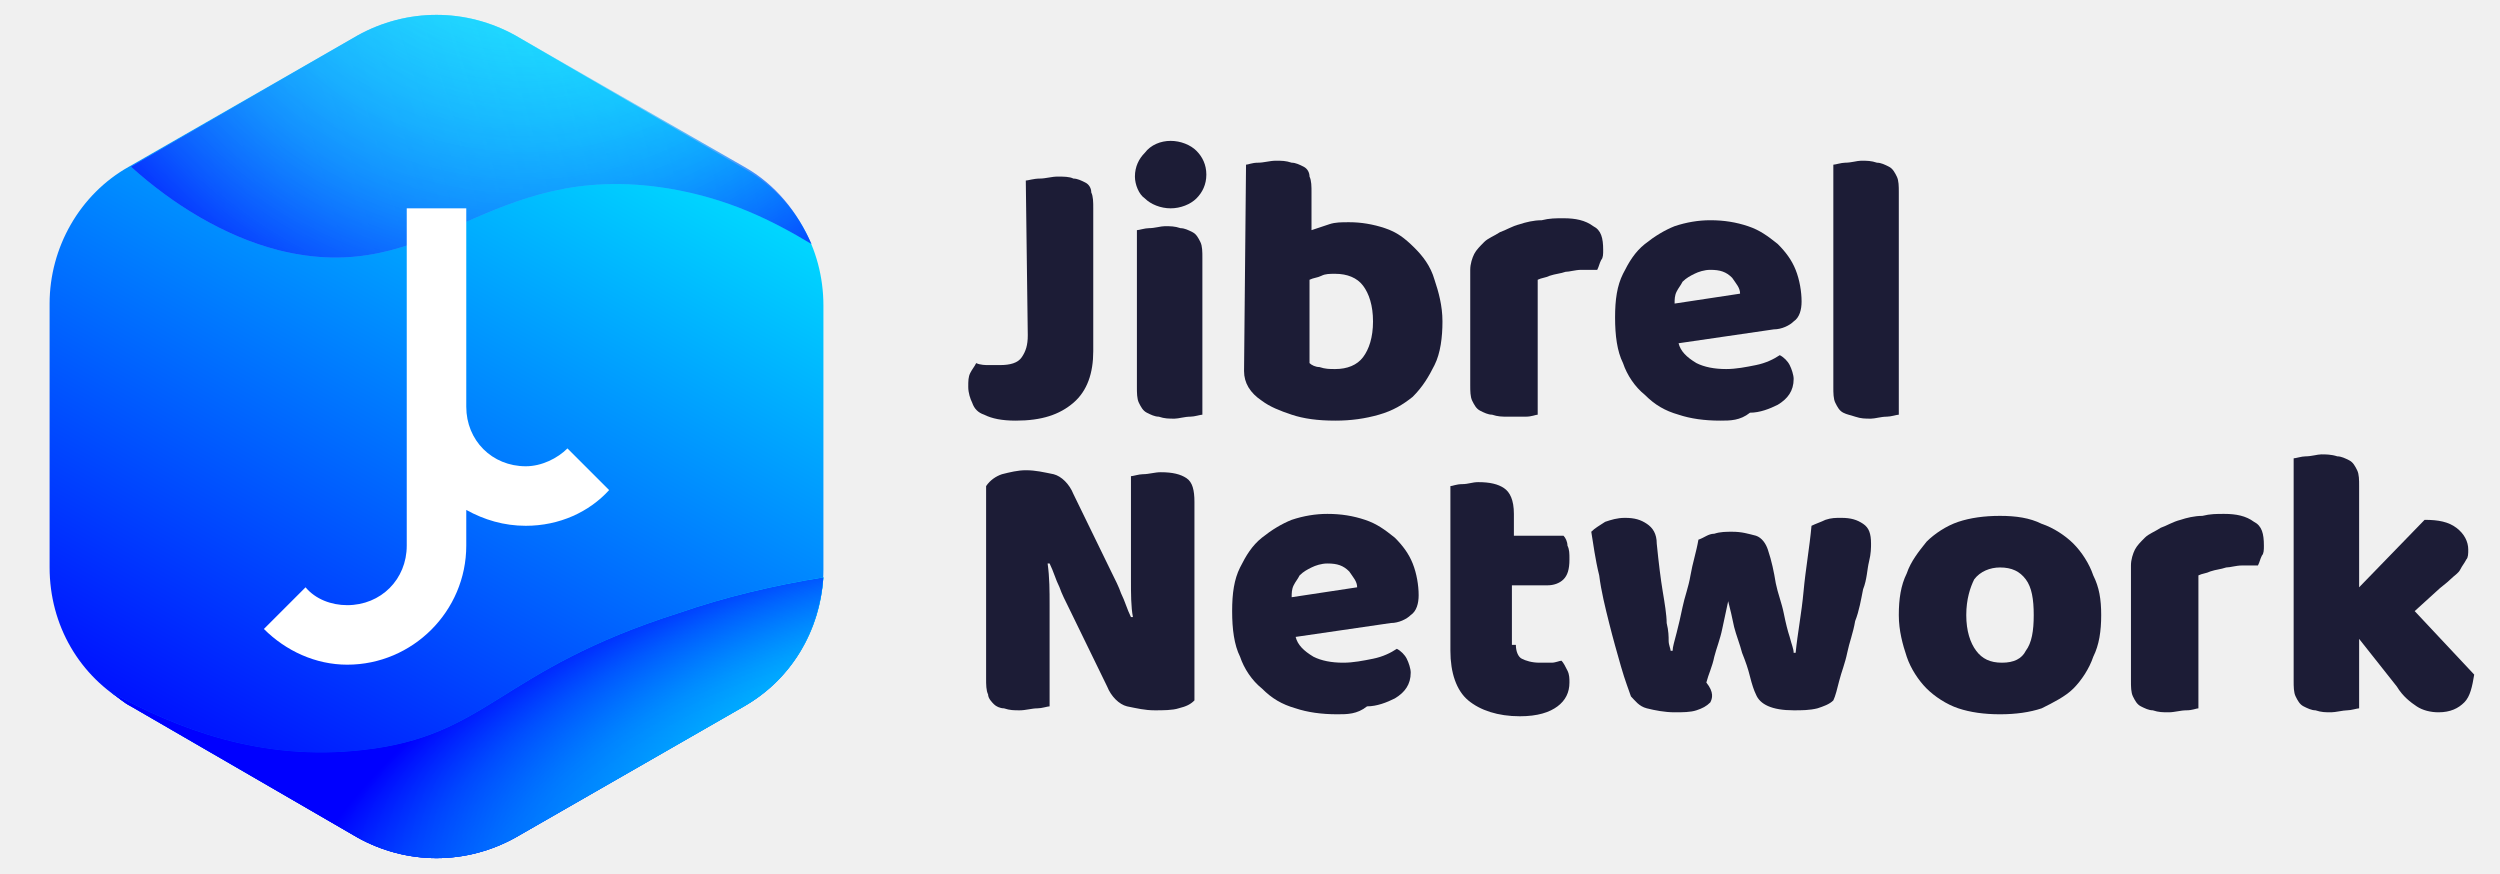
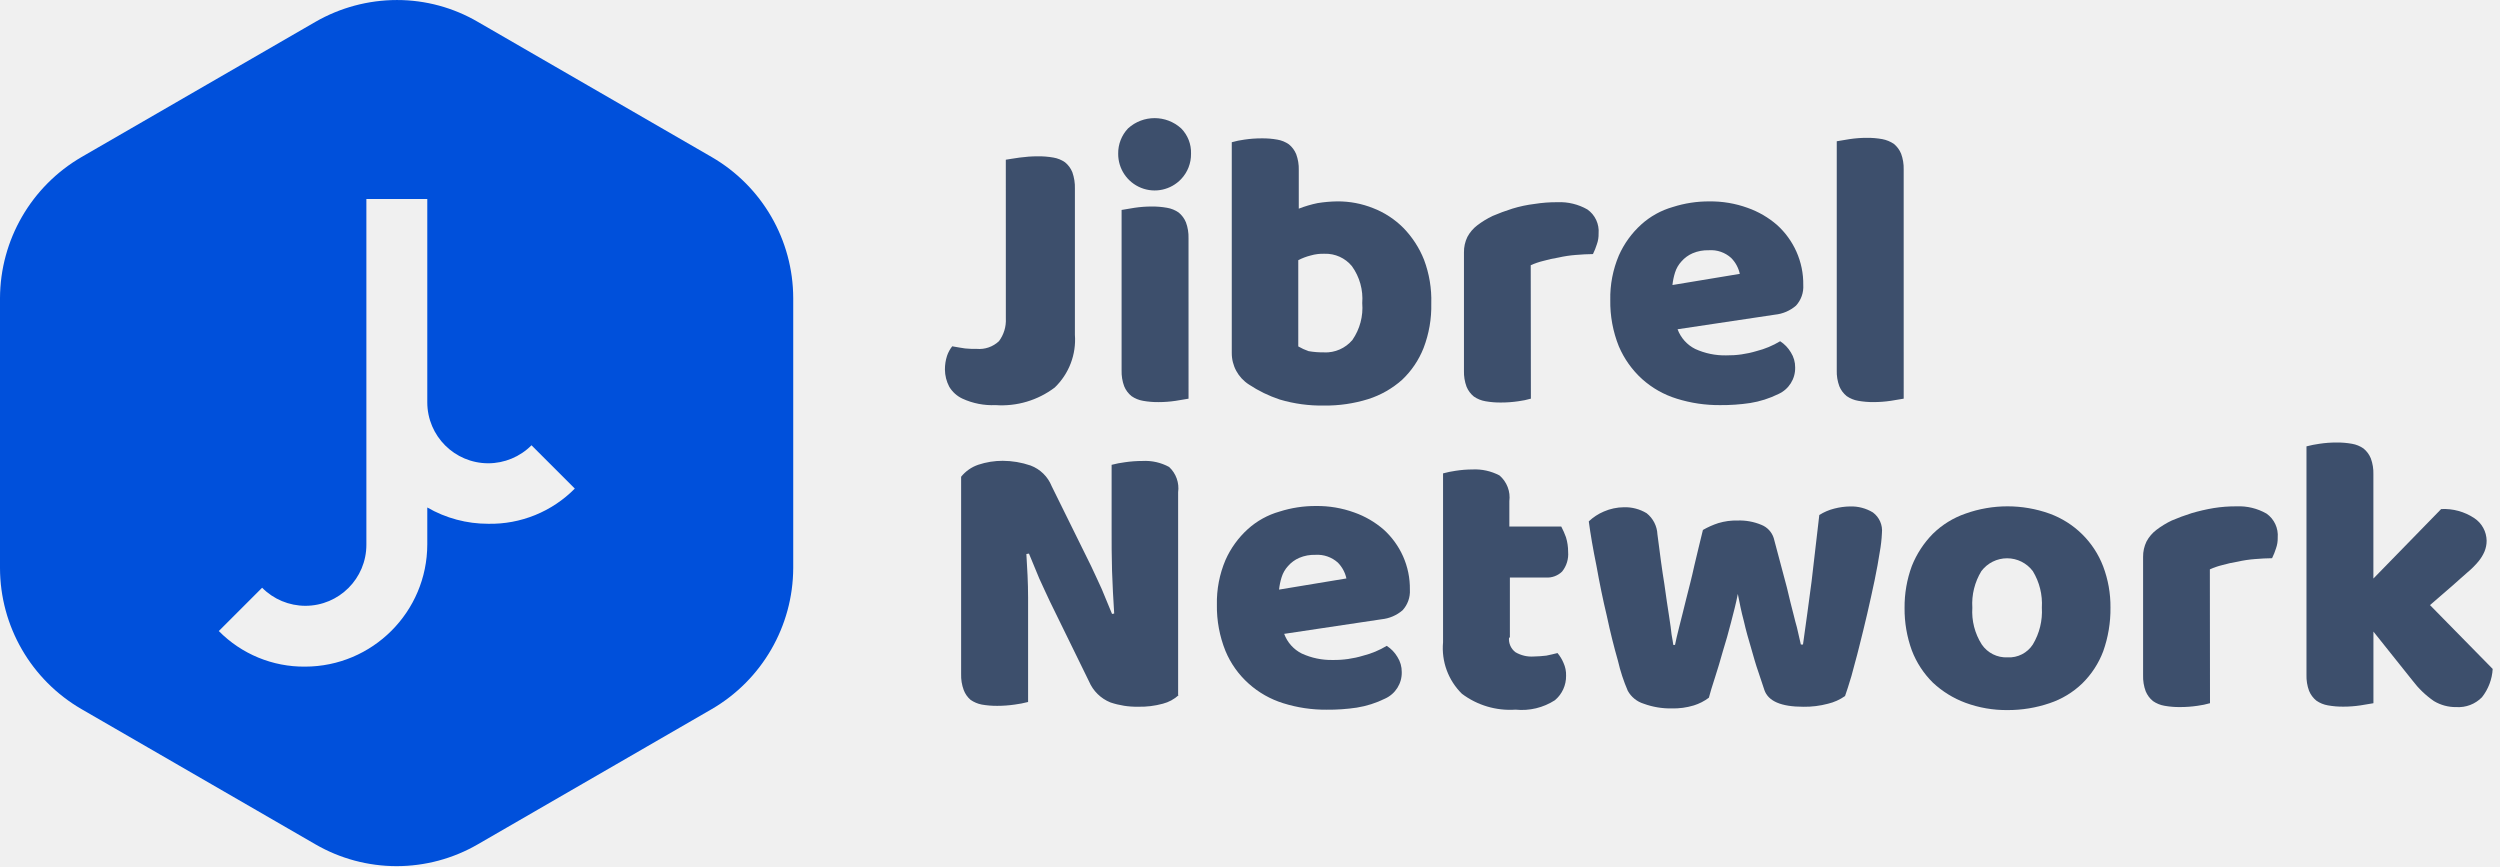
- <svg xmlns="http://www.w3.org/2000/svg" version="1.1" id="Layer_1" x="0px" y="0px" viewBox="0 0 126 44" style="enable-background:new 0 0 126 44;" xml:space="preserve">
-   <style type="text/css">
- 	.st0{fill:url(#SVGID_1_);}
- 	.st1{fill:url(#SVGID_2_);}
- 	.st2{fill:url(#SVGID_3_);}
- 	.st3{fill:url(#SVGID_4_);}
- 	.st4{fill:url(#SVGID_5_);}
- 	.st5{fill:url(#SVGID_6_);}
- 	.st6{fill:#FFFFFF;}
- 	.st7{fill:#1C1C36;}
- </style>
-   <g>
-     <linearGradient id="SVGID_1_" gradientUnits="userSpaceOnUse" x1="-181.34" y1="-128.452" x2="-140.428" y2="-103.582" gradientTransform="matrix(0.866 -0.5 -0.5 -0.866 103.9282 -160.0295)">
-       <stop offset="0" style="stop-color:#0000FF" />
-       <stop offset="1" style="stop-color:#00FFFF" />
-     </linearGradient>
-     <path class="st0" d="M18,1.8L6.5,8.4c-2.5,1.4-4,4.1-4,6.9v13.3c0,2.9,1.5,5.5,4,6.9L18,42.2c2.5,1.4,5.5,1.4,8,0l11.5-6.6   c2.5-1.4,4-4.1,4-6.9V15.4c0-2.9-1.5-5.5-4-6.9L26,1.8C23.5,0.4,20.5,0.4,18,1.8z" />
-     <radialGradient id="SVGID_2_" cx="-80.623" cy="8.67" r="148.142" gradientTransform="matrix(1 0 0 -1 0 44.94)" gradientUnits="userSpaceOnUse">
-       <stop offset="0" style="stop-color:#0000FF" />
-       <stop offset="1" style="stop-color:#FFFFFF;stop-opacity:0" />
-     </radialGradient>
-     <path class="st1" d="M33.7,9.5c3,0.5,5.2,1.6,7.2,2.8c-0.7-1.6-1.8-3-3.4-3.9L26,1.8c-2.5-1.4-5.5-1.4-8,0L6.6,8.4   c2.1,1.9,4.7,3.5,7.4,4.2C21.9,14.6,24.5,8,33.7,9.5z" />
-     <radialGradient id="SVGID_3_" cx="26.41" cy="53.704" r="29.401" gradientTransform="matrix(1 0 0 -1 0 44.94)" gradientUnits="userSpaceOnUse">
-       <stop offset="0" style="stop-color:#00FFFF;stop-opacity:0" />
-       <stop offset="9.987096e-02" style="stop-color:#00FAFF;stop-opacity:9.987096e-02" />
-       <stop offset="0.224" style="stop-color:#00EAFF;stop-opacity:0.224" />
-       <stop offset="0.36" style="stop-color:#00D1FF;stop-opacity:0.36" />
-       <stop offset="0.506" style="stop-color:#00AEFF;stop-opacity:0.506" />
-       <stop offset="0.658" style="stop-color:#0081FF;stop-opacity:0.658" />
-       <stop offset="0.817" style="stop-color:#0049FF;stop-opacity:0.817" />
-       <stop offset="0.978" style="stop-color:#0009FF;stop-opacity:0.978" />
-       <stop offset="1" style="stop-color:#0000FF" />
-     </radialGradient>
-     <path class="st2" d="M33.7,9.5c3,0.5,5.2,1.6,7.2,2.8c-0.7-1.6-1.8-3-3.4-3.9L26,1.8c-2.5-1.4-5.5-1.4-8,0L6.6,8.4   c2.1,1.9,4.7,3.5,7.4,4.2C21.9,14.6,24.5,8,33.7,9.5z" />
-     <linearGradient id="SVGID_4_" gradientUnits="userSpaceOnUse" x1="9.026" y1="-14.388" x2="35.117" y2="33.26" gradientTransform="matrix(1 0 0 -1 0 44.94)">
-       <stop offset="0" style="stop-color:#0000FF" />
-       <stop offset="1" style="stop-color:#00FFFF" />
-     </linearGradient>
-     <path class="st3" d="M18.3,37.8c-5.2,0.6-9.4-1.1-12.7-2.9c0.3,0.2,0.6,0.5,1,0.7L18,42.2c2.5,1.4,5.5,1.4,8,0l11.5-6.6   c2.4-1.4,3.8-3.8,4-6.5c-2.5,0.4-5,1-7.3,1.8C25.1,33.8,24.6,37.1,18.3,37.8z" />
-     <radialGradient id="SVGID_5_" cx="-113.712" cy="27.045" r="30.198" gradientTransform="matrix(0.8582 -0.5133 -0.8902 -1.4885 137.7592 25.2075)" gradientUnits="userSpaceOnUse">
-       <stop offset="0" style="stop-color:#0000FF" />
-       <stop offset="1" style="stop-color:#00FFFF" />
-     </radialGradient>
-     <path class="st4" d="M18.3,37.8c-5.2,0.6-9.4-1.1-12.7-2.9c0.3,0.2,0.6,0.5,1,0.7L18,42.2c2.5,1.4,5.5,1.4,8,0l11.5-6.6   c2.4-1.4,3.8-3.8,4-6.5c-2.5,0.4-5,1-7.3,1.8C25.1,33.8,24.6,37.1,18.3,37.8z" />
-     <radialGradient id="SVGID_6_" cx="-461.662" cy="103.369" r="17.773" gradientTransform="matrix(-0.4046 -0.9145 -1.507 0.6668 9.3352 -445.7966)" gradientUnits="userSpaceOnUse">
-       <stop offset="0" style="stop-color:#00FFFF;stop-opacity:0" />
-       <stop offset="9.987096e-02" style="stop-color:#00FAFF;stop-opacity:9.987096e-02" />
-       <stop offset="0.224" style="stop-color:#00EAFF;stop-opacity:0.224" />
-       <stop offset="0.36" style="stop-color:#00D1FF;stop-opacity:0.36" />
-       <stop offset="0.506" style="stop-color:#00AEFF;stop-opacity:0.506" />
-       <stop offset="0.658" style="stop-color:#0081FF;stop-opacity:0.658" />
-       <stop offset="0.817" style="stop-color:#0049FF;stop-opacity:0.817" />
-       <stop offset="0.978" style="stop-color:#0009FF;stop-opacity:0.978" />
-       <stop offset="1" style="stop-color:#0000FF" />
-     </radialGradient>
-     <path class="st5" d="M18.3,37.8c-5.2,0.6-9.4-1.1-12.7-2.9c0.3,0.2,0.6,0.5,1,0.7L18,42.2c2.5,1.4,5.5,1.4,8,0l11.5-6.6   c2.4-1.4,3.8-3.8,4-6.5c-2.5,0.4-5,1-7.3,1.8C25.1,33.8,24.6,37.1,18.3,37.8z" />
-     <path class="st6" d="M30.7,24.7l-2.1-2.1c-0.5,0.5-1.3,0.9-2.1,0.9c-1.7,0-3-1.3-3-3v-10h-3v17c0,1.7-1.3,3-3,3   c-0.8,0-1.6-0.3-2.1-0.9l-2.1,2.1c1.1,1.1,2.6,1.8,4.2,1.8c3.3,0,6-2.7,6-6v-1.8c0.9,0.5,1.9,0.8,3,0.8   C28.2,26.5,29.7,25.8,30.7,24.7z" />
-   </g>
-   <g>
-     <path class="st7" d="M51.7,9.1c0.1,0,0.4-0.1,0.7-0.1s0.6-0.1,0.9-0.1c0.3,0,0.6,0,0.8,0.1c0.2,0,0.4,0.1,0.6,0.2   C54.9,9.3,55,9.5,55,9.7c0.1,0.2,0.1,0.5,0.1,0.8v7.2c0,1.1-0.3,2-1,2.6s-1.6,0.9-2.9,0.9c-0.7,0-1.2-0.1-1.6-0.3   c-0.3-0.1-0.5-0.3-0.6-0.6c-0.1-0.2-0.2-0.5-0.2-0.8s0-0.5,0.1-0.7s0.2-0.3,0.3-0.5c0.2,0.1,0.5,0.1,0.6,0.1c0.2,0,0.4,0,0.6,0   c0.5,0,0.9-0.1,1.1-0.4c0.2-0.3,0.3-0.6,0.3-1.1L51.7,9.1L51.7,9.1z" />
-     <path class="st7" d="M57.2,8.9c0-0.5,0.2-0.9,0.5-1.2C58,7.3,58.5,7.1,59,7.1s1,0.2,1.3,0.5s0.5,0.7,0.5,1.2s-0.2,0.9-0.5,1.2   s-0.8,0.5-1.3,0.5s-1-0.2-1.3-0.5C57.4,9.8,57.2,9.3,57.2,8.9z M60.6,20.9c-0.1,0-0.4,0.1-0.6,0.1c-0.3,0-0.6,0.1-0.8,0.1   c-0.3,0-0.5,0-0.8-0.1c-0.2,0-0.4-0.1-0.6-0.2c-0.2-0.1-0.3-0.3-0.4-0.5c-0.1-0.2-0.1-0.5-0.1-0.8v-7.9c0.1,0,0.4-0.1,0.6-0.1   c0.3,0,0.6-0.1,0.8-0.1c0.3,0,0.5,0,0.8,0.1c0.2,0,0.4,0.1,0.6,0.2c0.2,0.1,0.3,0.3,0.4,0.5c0.1,0.2,0.1,0.5,0.1,0.8V20.9z" />
-     <path class="st7" d="M62.8,8.3c0.1,0,0.3-0.1,0.6-0.1s0.6-0.1,0.9-0.1s0.5,0,0.8,0.1c0.2,0,0.4,0.1,0.6,0.2C65.9,8.5,66,8.7,66,8.9   c0.1,0.2,0.1,0.5,0.1,0.8v1.9c0.3-0.1,0.6-0.2,0.9-0.3s0.6-0.1,1-0.1c0.6,0,1.2,0.1,1.8,0.3c0.6,0.2,1,0.5,1.5,1   c0.4,0.4,0.8,0.9,1,1.6c0.2,0.6,0.4,1.3,0.4,2.1c0,0.8-0.1,1.6-0.4,2.2s-0.6,1.1-1.1,1.6c-0.5,0.4-1,0.7-1.7,0.9   c-0.7,0.2-1.4,0.3-2.2,0.3c-0.9,0-1.6-0.1-2.2-0.3c-0.6-0.2-1.1-0.4-1.5-0.7c-0.6-0.4-0.9-0.9-0.9-1.5L62.8,8.3L62.8,8.3z    M67.3,18.6c0.6,0,1.1-0.2,1.4-0.6s0.5-1,0.5-1.8c0-0.8-0.2-1.4-0.5-1.8c-0.3-0.4-0.8-0.6-1.4-0.6c-0.3,0-0.5,0-0.7,0.1   S66.2,14,66,14.1v4.2c0.1,0.1,0.3,0.2,0.5,0.2C66.8,18.6,67,18.6,67.3,18.6z" />
-     <path class="st7" d="M77.5,20.9c-0.1,0-0.3,0.1-0.6,0.1s-0.6,0-0.9,0s-0.5,0-0.8-0.1c-0.2,0-0.4-0.1-0.6-0.2s-0.3-0.3-0.4-0.5   s-0.1-0.5-0.1-0.8v-5.8c0-0.3,0.1-0.6,0.2-0.8s0.3-0.4,0.5-0.6c0.2-0.2,0.5-0.3,0.8-0.5c0.3-0.1,0.6-0.3,1-0.4   c0.3-0.1,0.7-0.2,1.1-0.2c0.4-0.1,0.7-0.1,1.1-0.1c0.6,0,1.1,0.1,1.5,0.4c0.4,0.2,0.5,0.6,0.5,1.2c0,0.2,0,0.4-0.1,0.5   c-0.1,0.2-0.1,0.3-0.2,0.5c-0.3,0-0.5,0-0.8,0s-0.6,0.1-0.8,0.1c-0.3,0.1-0.5,0.1-0.8,0.2c-0.2,0.1-0.4,0.1-0.6,0.2   C77.5,14.1,77.5,20.9,77.5,20.9z" />
-     <path class="st7" d="M86.7,21.2c-0.8,0-1.5-0.1-2.1-0.3c-0.7-0.2-1.2-0.5-1.7-1c-0.5-0.4-0.9-1-1.1-1.6c-0.3-0.6-0.4-1.4-0.4-2.3   c0-0.9,0.1-1.6,0.4-2.2c0.3-0.6,0.6-1.1,1.1-1.5s1-0.7,1.5-0.9c0.6-0.2,1.2-0.3,1.8-0.3c0.7,0,1.3,0.1,1.9,0.3s1,0.5,1.5,0.9   c0.4,0.4,0.7,0.8,0.9,1.3c0.2,0.5,0.3,1.1,0.3,1.6c0,0.4-0.1,0.8-0.4,1c-0.2,0.2-0.6,0.4-1,0.4l-4.8,0.7c0.1,0.4,0.4,0.7,0.9,1   c0.4,0.2,0.9,0.3,1.5,0.3c0.5,0,1-0.1,1.5-0.2s0.9-0.3,1.2-0.5c0.2,0.1,0.4,0.3,0.5,0.5s0.2,0.5,0.2,0.7c0,0.6-0.3,1-0.8,1.3   c-0.4,0.2-0.9,0.4-1.4,0.4C87.7,21.2,87.2,21.2,86.7,21.2z M86.2,13.6c-0.3,0-0.6,0.1-0.8,0.2c-0.2,0.1-0.4,0.2-0.6,0.4   c-0.1,0.2-0.2,0.3-0.3,0.5c-0.1,0.2-0.1,0.4-0.1,0.6l3.3-0.5c0-0.3-0.2-0.5-0.4-0.8C87,13.7,86.7,13.6,86.2,13.6z" />
-     <path class="st7" d="M95.7,20.9c-0.1,0-0.4,0.1-0.6,0.1c-0.3,0-0.6,0.1-0.8,0.1c-0.3,0-0.5,0-0.8-0.1s-0.4-0.1-0.6-0.2   s-0.3-0.3-0.4-0.5s-0.1-0.5-0.1-0.8V8.3c0.1,0,0.4-0.1,0.6-0.1c0.3,0,0.6-0.1,0.8-0.1c0.3,0,0.5,0,0.8,0.1c0.2,0,0.4,0.1,0.6,0.2   c0.2,0.1,0.3,0.3,0.4,0.5s0.1,0.5,0.1,0.8V20.9z" />
-     <path class="st7" d="M60.2,35.3c-0.2,0.2-0.4,0.3-0.8,0.4c-0.3,0.1-0.8,0.1-1.2,0.1c-0.5,0-0.9-0.1-1.4-0.2c-0.4-0.1-0.8-0.5-1-1   l-1.9-3.9c-0.2-0.4-0.4-0.8-0.5-1.1c-0.2-0.4-0.3-0.8-0.5-1.2h-0.1c0.1,0.7,0.1,1.4,0.1,2.1c0,0.7,0,1.4,0,2.1v3   c-0.1,0-0.4,0.1-0.6,0.1c-0.3,0-0.6,0.1-0.9,0.1c-0.3,0-0.5,0-0.8-0.1c-0.2,0-0.4-0.1-0.5-0.2c-0.1-0.1-0.3-0.3-0.3-0.5   c-0.1-0.2-0.1-0.5-0.1-0.8v-9.7c0.2-0.3,0.5-0.5,0.8-0.6c0.4-0.1,0.8-0.2,1.2-0.2c0.5,0,0.9,0.1,1.4,0.2c0.4,0.1,0.8,0.5,1,1   l1.9,3.9c0.2,0.4,0.4,0.8,0.5,1.1c0.2,0.4,0.3,0.8,0.5,1.2h0.1C57,30.6,57,29.9,57,29.2c0-0.7,0-1.4,0-2.1V24   c0.1,0,0.4-0.1,0.6-0.1c0.3,0,0.6-0.1,0.9-0.1c0.6,0,1,0.1,1.3,0.3c0.3,0.2,0.4,0.6,0.4,1.2V35.3z" />
-     <path class="st7" d="M67.4,36c-0.8,0-1.5-0.1-2.1-0.3c-0.7-0.2-1.2-0.5-1.7-1c-0.5-0.4-0.9-1-1.1-1.6c-0.3-0.6-0.4-1.4-0.4-2.3   c0-0.9,0.1-1.6,0.4-2.2c0.3-0.6,0.6-1.1,1.1-1.5s1-0.7,1.5-0.9c0.6-0.2,1.2-0.3,1.8-0.3c0.7,0,1.3,0.1,1.9,0.3   c0.6,0.2,1,0.5,1.5,0.9c0.4,0.4,0.7,0.8,0.9,1.3c0.2,0.5,0.3,1.1,0.3,1.6c0,0.4-0.1,0.8-0.4,1c-0.2,0.2-0.6,0.4-1,0.4l-4.8,0.7   c0.1,0.4,0.4,0.7,0.9,1c0.4,0.2,0.9,0.3,1.5,0.3c0.5,0,1-0.1,1.5-0.2s0.9-0.3,1.2-0.5c0.2,0.1,0.4,0.3,0.5,0.5s0.2,0.5,0.2,0.7   c0,0.6-0.3,1-0.8,1.3c-0.4,0.2-0.9,0.4-1.4,0.4C68.4,36,67.9,36,67.4,36z M66.9,28.4c-0.3,0-0.6,0.1-0.8,0.2s-0.4,0.2-0.6,0.4   c-0.1,0.2-0.2,0.3-0.3,0.5s-0.1,0.4-0.1,0.6l3.3-0.5c0-0.3-0.2-0.5-0.4-0.8C67.7,28.5,67.4,28.4,66.9,28.4z" />
-     <path class="st7" d="M76.4,32.5c0,0.3,0.1,0.6,0.3,0.7c0.2,0.1,0.5,0.2,0.9,0.2c0.2,0,0.4,0,0.6,0s0.4-0.1,0.5-0.1   c0.1,0.1,0.2,0.3,0.3,0.5c0.1,0.2,0.1,0.4,0.1,0.6c0,0.5-0.2,0.9-0.6,1.2s-1,0.5-1.9,0.5c-1.1,0-2-0.3-2.6-0.8s-0.9-1.4-0.9-2.5   v-8.3c0.1,0,0.3-0.1,0.6-0.1c0.3,0,0.5-0.1,0.8-0.1c0.6,0,1,0.1,1.3,0.3c0.3,0.2,0.5,0.6,0.5,1.3V27h2.5c0.1,0.1,0.2,0.3,0.2,0.5   c0.1,0.2,0.1,0.4,0.1,0.7c0,0.5-0.1,0.8-0.3,1c-0.2,0.2-0.5,0.3-0.8,0.3h-1.8v3H76.4z" />
-     <path class="st7" d="M86.2,35.4c-0.2,0.2-0.4,0.3-0.7,0.4c-0.3,0.1-0.7,0.1-1.1,0.1c-0.5,0-1-0.1-1.4-0.2c-0.4-0.1-0.6-0.4-0.8-0.6   c-0.1-0.3-0.3-0.8-0.5-1.5s-0.4-1.4-0.6-2.2s-0.4-1.6-0.5-2.4c-0.2-0.8-0.3-1.6-0.4-2.2c0.2-0.2,0.4-0.3,0.7-0.5   c0.3-0.1,0.6-0.2,1-0.2c0.5,0,0.8,0.1,1.1,0.3c0.3,0.2,0.5,0.5,0.5,1c0.1,1,0.2,1.8,0.3,2.4c0.1,0.6,0.2,1.2,0.2,1.6   c0.1,0.4,0.1,0.7,0.1,0.9s0.1,0.4,0.1,0.5h0.1c0-0.2,0.1-0.5,0.2-0.9s0.2-0.8,0.3-1.3c0.1-0.5,0.3-1,0.4-1.6s0.3-1.2,0.4-1.8   c0.3-0.1,0.5-0.3,0.8-0.3c0.3-0.1,0.6-0.1,0.9-0.1c0.5,0,0.8,0.1,1.2,0.2c0.3,0.1,0.5,0.4,0.6,0.7c0.2,0.6,0.3,1.1,0.4,1.7   c0.1,0.5,0.3,1,0.4,1.5s0.2,0.9,0.3,1.2c0.1,0.4,0.2,0.6,0.2,0.8h0.1c0.1-1,0.3-2,0.4-3.1s0.3-2.2,0.4-3.3c0.2-0.1,0.5-0.2,0.7-0.3   c0.3-0.1,0.5-0.1,0.8-0.1c0.5,0,0.8,0.1,1.1,0.3c0.3,0.2,0.4,0.5,0.4,1c0,0.2,0,0.5-0.1,0.9s-0.1,0.9-0.3,1.4   c-0.1,0.5-0.2,1.1-0.4,1.6c-0.1,0.6-0.3,1.1-0.4,1.6s-0.3,1-0.4,1.4s-0.2,0.8-0.3,1c-0.2,0.2-0.5,0.3-0.8,0.4   c-0.4,0.1-0.8,0.1-1.2,0.1c-1.1,0-1.7-0.3-1.9-0.8c-0.1-0.2-0.2-0.5-0.3-0.9s-0.2-0.7-0.4-1.2c-0.1-0.4-0.3-0.9-0.4-1.3   c-0.1-0.5-0.2-0.9-0.3-1.3c-0.1,0.5-0.2,0.9-0.3,1.4c-0.1,0.5-0.3,1-0.4,1.4c-0.1,0.5-0.3,0.9-0.4,1.3   C86.4,34.9,86.3,35.2,86.2,35.4z" />
-     <path class="st7" d="M105.9,31c0,0.8-0.1,1.5-0.4,2.1c-0.2,0.6-0.6,1.2-1,1.6c-0.4,0.4-1,0.7-1.6,1c-0.6,0.2-1.3,0.3-2.1,0.3   c-0.8,0-1.5-0.1-2.1-0.3s-1.2-0.6-1.6-1s-0.8-1-1-1.6s-0.4-1.3-0.4-2.1c0-0.8,0.1-1.5,0.4-2.1c0.2-0.6,0.6-1.1,1-1.6   c0.4-0.4,1-0.8,1.6-1s1.3-0.3,2.1-0.3c0.8,0,1.5,0.1,2.1,0.4c0.6,0.2,1.2,0.6,1.6,1s0.8,1,1,1.6C105.8,29.6,105.9,30.2,105.9,31z    M99.1,31c0,0.8,0.2,1.4,0.5,1.8c0.3,0.4,0.7,0.6,1.3,0.6s1-0.2,1.2-0.6c0.3-0.4,0.4-1,0.4-1.8s-0.1-1.4-0.4-1.8s-0.7-0.6-1.3-0.6   c-0.5,0-1,0.2-1.3,0.6C99.3,29.6,99.1,30.2,99.1,31z" />
-     <path class="st7" d="M110.8,35.7c-0.1,0-0.3,0.1-0.6,0.1c-0.3,0-0.6,0.1-0.9,0.1s-0.5,0-0.8-0.1c-0.2,0-0.4-0.1-0.6-0.2   c-0.2-0.1-0.3-0.3-0.4-0.5s-0.1-0.5-0.1-0.8v-5.8c0-0.3,0.1-0.6,0.2-0.8s0.3-0.4,0.5-0.6s0.5-0.3,0.8-0.5c0.3-0.1,0.6-0.3,1-0.4   c0.3-0.1,0.7-0.2,1.1-0.2c0.4-0.1,0.7-0.1,1.1-0.1c0.6,0,1.1,0.1,1.5,0.4c0.4,0.2,0.5,0.6,0.5,1.2c0,0.2,0,0.4-0.1,0.5   c-0.1,0.2-0.1,0.3-0.2,0.5c-0.3,0-0.5,0-0.8,0s-0.6,0.1-0.8,0.1c-0.3,0.1-0.5,0.1-0.8,0.2c-0.2,0.1-0.4,0.1-0.6,0.2   C110.8,29,110.8,35.7,110.8,35.7z" />
-     <path class="st7" d="M124.7,34c-0.1,0.6-0.2,1.1-0.5,1.4c-0.3,0.3-0.7,0.5-1.3,0.5c-0.4,0-0.8-0.1-1.1-0.3c-0.3-0.2-0.7-0.5-1-1   l-1.9-2.4v3.5c-0.1,0-0.4,0.1-0.6,0.1s-0.6,0.1-0.8,0.1c-0.3,0-0.5,0-0.8-0.1c-0.2,0-0.4-0.1-0.6-0.2c-0.2-0.1-0.3-0.3-0.4-0.5   s-0.1-0.5-0.1-0.8V23.1c0.1,0,0.4-0.1,0.6-0.1c0.3,0,0.6-0.1,0.8-0.1s0.5,0,0.8,0.1c0.2,0,0.4,0.1,0.6,0.2s0.3,0.3,0.4,0.5   s0.1,0.5,0.1,0.8v5.1l3.3-3.4c0.7,0,1.2,0.1,1.6,0.4s0.6,0.7,0.6,1.1c0,0.2,0,0.4-0.1,0.5c-0.1,0.2-0.2,0.3-0.3,0.5   c-0.1,0.2-0.3,0.3-0.5,0.5s-0.5,0.4-0.7,0.6l-1.1,1L124.7,34z" />
+ <svg xmlns="http://www.w3.org/2000/svg" viewBox="2334 -1562 127 44">
+   <defs>
+     <style>.a{fill:#0050db;}.b{fill:#3d4f6c;}.c{fill:none;}</style>
+   </defs>
+   <g transform="translate(2163 -1601)">
+     <path class="a" d="M-4147.852,1476a8.227,8.227,0,0,1-4.129-1.111l-11.877-6.865a8.3,8.3,0,0,1-4.142-7.169v-13.708a8.326,8.326,0,0,1,4.142-7.169l11.877-6.865a8.313,8.313,0,0,1,4.146-1.112,8.132,8.132,0,0,1,4.112,1.112l11.878,6.865a8.3,8.3,0,0,1,4.141,7.169v13.708a8.326,8.326,0,0,1-4.141,7.169l-11.878,6.865A8.225,8.225,0,0,1-4147.852,1476Zm-6.833-14.143-2.2,2.2a6.074,6.074,0,0,0,4.38,1.808,6.218,6.218,0,0,0,6.211-6.21v-1.875a6.162,6.162,0,0,0,3.094.828,6.014,6.014,0,0,0,4.4-1.788l-2.2-2.2a3.1,3.1,0,0,1-2.2.915,3.1,3.1,0,0,1-3.094-3.094v-10.331h-3.094v17.565a3.1,3.1,0,0,1-3.1,3.1A3.1,3.1,0,0,1-4154.685,1461.857Z" transform="translate(4339 -1393)" />
+     <path class="b" d="M239.895,238.174c.153-.022.37-.065.7-.109a6.951,6.951,0,0,1,.915-.065,4.305,4.305,0,0,1,.806.065,1.452,1.452,0,0,1,.588.24,1.259,1.259,0,0,1,.37.5,2.321,2.321,0,0,1,.131.85v7.41a3.371,3.371,0,0,1-1.024,2.681,4.465,4.465,0,0,1-3.007.894,3.646,3.646,0,0,1-1.678-.327,1.542,1.542,0,0,1-.676-.61,1.912,1.912,0,0,1-.218-.872,2.23,2.23,0,0,1,.109-.7,1.631,1.631,0,0,1,.262-.479c.262.044.479.087.654.109a4.934,4.934,0,0,0,.588.022,1.458,1.458,0,0,0,1.133-.392,1.78,1.78,0,0,0,.349-1.155Z" transform="translate(-17.8 -191.06)" />
+     <path class="b" d="M277.2,230.909a1.831,1.831,0,0,1,.5-1.286,2.007,2.007,0,0,1,2.7,0,1.741,1.741,0,0,1,.5,1.286,1.831,1.831,0,0,1-.5,1.286,1.853,1.853,0,0,1-3.2-1.286Zm3.574,12.444c-.153.022-.37.065-.654.109a5.868,5.868,0,0,1-.872.065,4.223,4.223,0,0,1-.785-.065,1.451,1.451,0,0,1-.588-.24,1.258,1.258,0,0,1-.371-.5,2.153,2.153,0,0,1-.131-.806v-8.151c.153-.022.37-.065.654-.109a5.865,5.865,0,0,1,.872-.065,4.22,4.22,0,0,1,.785.065,1.452,1.452,0,0,1,.588.24,1.259,1.259,0,0,1,.37.5,2.153,2.153,0,0,1,.131.806Z" transform="translate(-49.396 -184.1)" />
+     <path class="b" d="M303.7,234a4.364,4.364,0,0,1,.632-.131,5.949,5.949,0,0,1,.893-.065,4.226,4.226,0,0,1,.785.065,1.452,1.452,0,0,1,.588.24,1.258,1.258,0,0,1,.37.5,2.153,2.153,0,0,1,.131.806v1.961a5.9,5.9,0,0,1,.959-.283,6.866,6.866,0,0,1,1-.087,4.8,4.8,0,0,1,1.831.349,4.422,4.422,0,0,1,1.525,1,4.913,4.913,0,0,1,1.046,1.613,5.8,5.8,0,0,1,.37,2.223,5.941,5.941,0,0,1-.392,2.266,4.488,4.488,0,0,1-1.09,1.613,4.749,4.749,0,0,1-1.722.981,7.251,7.251,0,0,1-2.245.327,7.45,7.45,0,0,1-2.245-.305,6.572,6.572,0,0,1-1.569-.763,1.891,1.891,0,0,1-.872-1.613V234Zm4.685,10.679a1.788,1.788,0,0,0,1.438-.632,2.872,2.872,0,0,0,.5-1.874,2.83,2.83,0,0,0-.523-1.874,1.73,1.73,0,0,0-1.395-.632,2.261,2.261,0,0,0-.7.087,2.856,2.856,0,0,0-.632.24v4.38a2.908,2.908,0,0,0,.523.24A4.061,4.061,0,0,0,308.386,244.675Z" transform="translate(-70.121 -187.776)" />
+     <path class="b" d="M361.2,258.681a4.363,4.363,0,0,1-.632.131,5.946,5.946,0,0,1-.894.065,4.224,4.224,0,0,1-.785-.065,1.452,1.452,0,0,1-.588-.24,1.258,1.258,0,0,1-.37-.5,2.152,2.152,0,0,1-.131-.806V251.25a1.736,1.736,0,0,1,.174-.785,1.809,1.809,0,0,1,.5-.588,4.4,4.4,0,0,1,.785-.479c.305-.131.654-.262,1-.37a6.546,6.546,0,0,1,1.133-.24,7.045,7.045,0,0,1,1.155-.087,2.819,2.819,0,0,1,1.526.37,1.356,1.356,0,0,1,.567,1.22,1.5,1.5,0,0,1-.087.545,3.427,3.427,0,0,1-.2.5c-.283,0-.567.022-.872.044a6.015,6.015,0,0,0-.872.131,7,7,0,0,0-.785.174,3.547,3.547,0,0,0-.632.218Z" transform="translate(-112.431 -199.429)" />
+     <path class="b" d="M397.479,258.852a7.165,7.165,0,0,1-2.2-.327,4.717,4.717,0,0,1-1.765-1,4.777,4.777,0,0,1-1.177-1.656,6.046,6.046,0,0,1-.436-2.354,5.531,5.531,0,0,1,.436-2.266,4.689,4.689,0,0,1,1.133-1.569,4.048,4.048,0,0,1,1.613-.894,5.973,5.973,0,0,1,1.852-.283,5.488,5.488,0,0,1,1.94.327,4.627,4.627,0,0,1,1.5.872,4.07,4.07,0,0,1,.981,1.351,4.023,4.023,0,0,1,.349,1.7,1.421,1.421,0,0,1-.37,1.046,1.93,1.93,0,0,1-1.068.458l-4.947.741a1.821,1.821,0,0,0,.894,1,3.608,3.608,0,0,0,1.569.327,5.11,5.11,0,0,0,1.547-.218,4.407,4.407,0,0,0,1.2-.5,1.7,1.7,0,0,1,.545.567,1.4,1.4,0,0,1,.218.763,1.443,1.443,0,0,1-.85,1.351,5.053,5.053,0,0,1-1.438.458A9.831,9.831,0,0,1,397.479,258.852Zm-.567-7.867a1.939,1.939,0,0,0-.828.153,1.593,1.593,0,0,0-.567.414,1.484,1.484,0,0,0-.327.567,3.265,3.265,0,0,0-.131.632l3.422-.567a1.646,1.646,0,0,0-.436-.806A1.523,1.523,0,0,0,396.912,250.984Z" transform="translate(-139.099 -199.272)" />
+     <path class="b" d="M448.1,246.95c-.153.022-.37.065-.654.109a5.867,5.867,0,0,1-.872.065,4.222,4.222,0,0,1-.785-.065,1.451,1.451,0,0,1-.588-.24,1.258,1.258,0,0,1-.371-.5,2.153,2.153,0,0,1-.131-.806V233.874c.153-.022.37-.065.654-.109a5.868,5.868,0,0,1,.872-.065,4.221,4.221,0,0,1,.785.065,1.592,1.592,0,0,1,.588.24,1.258,1.258,0,0,1,.37.5,2.153,2.153,0,0,1,.131.806Z" transform="translate(-180.392 -187.698)" />
+     <path class="b" d="M251.649,320.9a1.894,1.894,0,0,1-.806.436,4.366,4.366,0,0,1-1.264.153,4.159,4.159,0,0,1-1.395-.218,1.989,1.989,0,0,1-1.09-1.068l-1.983-4.053c-.2-.414-.37-.806-.545-1.177-.153-.37-.327-.785-.523-1.264l-.131.022c.044.719.087,1.46.087,2.2v5.317a5.31,5.31,0,0,1-.676.131,6.164,6.164,0,0,1-.894.065,4.393,4.393,0,0,1-.785-.065,1.487,1.487,0,0,1-.567-.24,1.219,1.219,0,0,1-.349-.5,2.153,2.153,0,0,1-.131-.806V309.806a1.9,1.9,0,0,1,.872-.61,3.9,3.9,0,0,1,1.242-.2,4.392,4.392,0,0,1,1.417.24,1.855,1.855,0,0,1,1.068,1.046l2,4.053c.2.414.37.806.545,1.177.153.371.327.785.523,1.264l.109-.022c-.044-.719-.087-1.438-.109-2.158s-.022-1.438-.022-2.157V309.2a5.3,5.3,0,0,1,.676-.131,6.168,6.168,0,0,1,.894-.065,2.529,2.529,0,0,1,1.351.305,1.477,1.477,0,0,1,.458,1.286V320.9Z" transform="translate(-20.772 -246.587)" />
+     <path class="b" d="M305.779,329.852a7.166,7.166,0,0,1-2.2-.327,4.717,4.717,0,0,1-1.765-1,4.584,4.584,0,0,1-1.177-1.656,6.046,6.046,0,0,1-.436-2.354,5.531,5.531,0,0,1,.436-2.266,4.69,4.69,0,0,1,1.133-1.569,4.048,4.048,0,0,1,1.613-.893,5.974,5.974,0,0,1,1.852-.283,5.487,5.487,0,0,1,1.94.327,4.625,4.625,0,0,1,1.5.872,4.071,4.071,0,0,1,.981,1.351,4.023,4.023,0,0,1,.349,1.7,1.421,1.421,0,0,1-.371,1.046,1.929,1.929,0,0,1-1.068.458l-4.947.741a1.821,1.821,0,0,0,.894,1,3.607,3.607,0,0,0,1.569.327,5.109,5.109,0,0,0,1.547-.218,4.405,4.405,0,0,0,1.2-.5,1.7,1.7,0,0,1,.545.567,1.4,1.4,0,0,1,.218.763,1.443,1.443,0,0,1-.85,1.351,5.054,5.054,0,0,1-1.438.458A9.828,9.828,0,0,1,305.779,329.852Zm-.567-7.867a1.939,1.939,0,0,0-.828.153,1.594,1.594,0,0,0-.567.414,1.484,1.484,0,0,0-.327.567,3.262,3.262,0,0,0-.131.632l3.422-.567a1.647,1.647,0,0,0-.436-.806A1.558,1.558,0,0,0,305.212,321.984Z" transform="translate(-67.383 -254.799)" />
+     <path class="b" d="M356.256,319.543a.832.832,0,0,0,.327.741,1.612,1.612,0,0,0,.937.218c.2,0,.414-.022.632-.044.218-.044.392-.087.567-.131a1.928,1.928,0,0,1,.305.5,1.456,1.456,0,0,1,.131.654,1.594,1.594,0,0,1-.567,1.242,3.1,3.1,0,0,1-2,.479,4.066,4.066,0,0,1-2.724-.806,3.251,3.251,0,0,1-.959-2.615V311.2a5.119,5.119,0,0,1,.632-.131A5.66,5.66,0,0,1,354.4,311a2.67,2.67,0,0,1,1.373.305,1.473,1.473,0,0,1,.5,1.308V313.9h2.637a4.465,4.465,0,0,1,.24.545,2.526,2.526,0,0,1,.109.741,1.413,1.413,0,0,1-.305,1,1.085,1.085,0,0,1-.828.305H356.3v3.051Z" transform="translate(-108.598 -248.152)" />
+     <path class="b" d="M393,329.32a2.489,2.489,0,0,1-.763.392,3.566,3.566,0,0,1-1.133.153,3.928,3.928,0,0,1-1.417-.24,1.39,1.39,0,0,1-.806-.654,8.819,8.819,0,0,1-.5-1.525c-.2-.7-.392-1.46-.567-2.288-.2-.828-.371-1.678-.523-2.528-.174-.85-.305-1.613-.392-2.267a2.575,2.575,0,0,1,.763-.5,2.608,2.608,0,0,1,1.024-.218,2.116,2.116,0,0,1,1.155.305,1.454,1.454,0,0,1,.545,1.068c.131,1.024.24,1.852.349,2.506.087.654.174,1.2.24,1.634.065.414.109.741.131.959.044.218.065.392.087.523h.087c.044-.218.109-.523.218-.937s.218-.872.349-1.395.283-1.09.414-1.7c.153-.61.283-1.22.436-1.809a4.116,4.116,0,0,1,.785-.349,3.139,3.139,0,0,1,.981-.131,2.874,2.874,0,0,1,1.2.218,1.072,1.072,0,0,1,.632.676c.153.588.305,1.155.458,1.722.153.545.283,1.068.392,1.547.131.479.218.894.327,1.264.087.37.153.654.2.872h.109c.152-1.024.283-2.092.436-3.2.131-1.111.261-2.245.392-3.378a2.6,2.6,0,0,1,.763-.327,3.415,3.415,0,0,1,.806-.109,2.117,2.117,0,0,1,1.155.305,1.147,1.147,0,0,1,.458,1.046,7.077,7.077,0,0,1-.109.959q-.1.654-.262,1.438c-.109.545-.24,1.09-.37,1.678s-.283,1.155-.414,1.7-.283,1.046-.392,1.482c-.131.436-.24.785-.327,1.024a2.515,2.515,0,0,1-.872.392,4.62,4.62,0,0,1-1.242.153c-1.133,0-1.787-.283-1.983-.85-.087-.24-.174-.545-.305-.915s-.24-.763-.37-1.22c-.131-.436-.262-.893-.37-1.373-.131-.479-.218-.937-.305-1.373-.087.458-.218.959-.349,1.46s-.261.981-.414,1.46q-.2.719-.392,1.308C393.155,328.753,393.067,329.08,393,329.32Z" transform="translate(-135.189 -254.877)" />
+     <path class="b" d="M470.961,324.743a6.423,6.423,0,0,1-.37,2.223,4.533,4.533,0,0,1-1.068,1.634,4.391,4.391,0,0,1-1.656,1,6.548,6.548,0,0,1-2.136.349,6.012,6.012,0,0,1-2.136-.37,4.937,4.937,0,0,1-1.656-1.024,4.625,4.625,0,0,1-1.068-1.634,6.137,6.137,0,0,1-.37-2.158,6.013,6.013,0,0,1,.37-2.136,4.942,4.942,0,0,1,1.068-1.634,4.433,4.433,0,0,1,1.656-1.024,6.341,6.341,0,0,1,4.271,0,4.6,4.6,0,0,1,2.724,2.681A5.77,5.77,0,0,1,470.961,324.743Zm-7.017,0a3.1,3.1,0,0,0,.479,1.874,1.5,1.5,0,0,0,1.308.654,1.438,1.438,0,0,0,1.286-.654,3.262,3.262,0,0,0,.458-1.874,3.186,3.186,0,0,0-.458-1.852,1.635,1.635,0,0,0-2.615,0A3.186,3.186,0,0,0,463.943,324.743Z" transform="translate(-192.749 -254.877)" />
+     <path class="b" d="M519.5,329.6a4.365,4.365,0,0,1-.632.131,5.946,5.946,0,0,1-.894.065,4.222,4.222,0,0,1-.784-.065,1.452,1.452,0,0,1-.588-.24,1.258,1.258,0,0,1-.37-.5,2.153,2.153,0,0,1-.131-.806v-6.015a1.737,1.737,0,0,1,.174-.785,1.81,1.81,0,0,1,.5-.588,4.394,4.394,0,0,1,.785-.479c.305-.131.654-.262,1-.37a9.526,9.526,0,0,1,1.133-.262,7.044,7.044,0,0,1,1.155-.087,2.819,2.819,0,0,1,1.525.37,1.356,1.356,0,0,1,.567,1.22,1.5,1.5,0,0,1-.087.545,3.417,3.417,0,0,1-.2.5c-.283,0-.567.022-.872.044a6.022,6.022,0,0,0-.872.131,7,7,0,0,0-.784.174,3.549,3.549,0,0,0-.632.218Z" transform="translate(-236.232 -254.877)" />
+     <path class="b" d="M563.658,316.207a2.561,2.561,0,0,1-.545,1.438,1.675,1.675,0,0,1-1.308.5,2.147,2.147,0,0,1-1.133-.305,4.74,4.74,0,0,1-1.09-1.046l-1.983-2.484v3.639c-.153.022-.371.065-.654.109a5.873,5.873,0,0,1-.872.065,4.225,4.225,0,0,1-.785-.065,1.451,1.451,0,0,1-.588-.24,1.259,1.259,0,0,1-.371-.5,2.155,2.155,0,0,1-.131-.806V304.9a5.664,5.664,0,0,1,.654-.131,5.867,5.867,0,0,1,.872-.065,4.219,4.219,0,0,1,.784.065,1.451,1.451,0,0,1,.588.24,1.259,1.259,0,0,1,.37.5,2.153,2.153,0,0,1,.131.806v5.3l3.443-3.53a2.785,2.785,0,0,1,1.678.458,1.4,1.4,0,0,1,.632,1.155,1.429,1.429,0,0,1-.109.545,2.062,2.062,0,0,1-.305.5,4.27,4.27,0,0,1-.545.545c-.218.2-.479.414-.763.676l-1.155,1Z" transform="translate(-266.029 -243.225)" />
+     <rect class="c" width="127" height="44" transform="translate(171 39)" />
  </g>
</svg>
